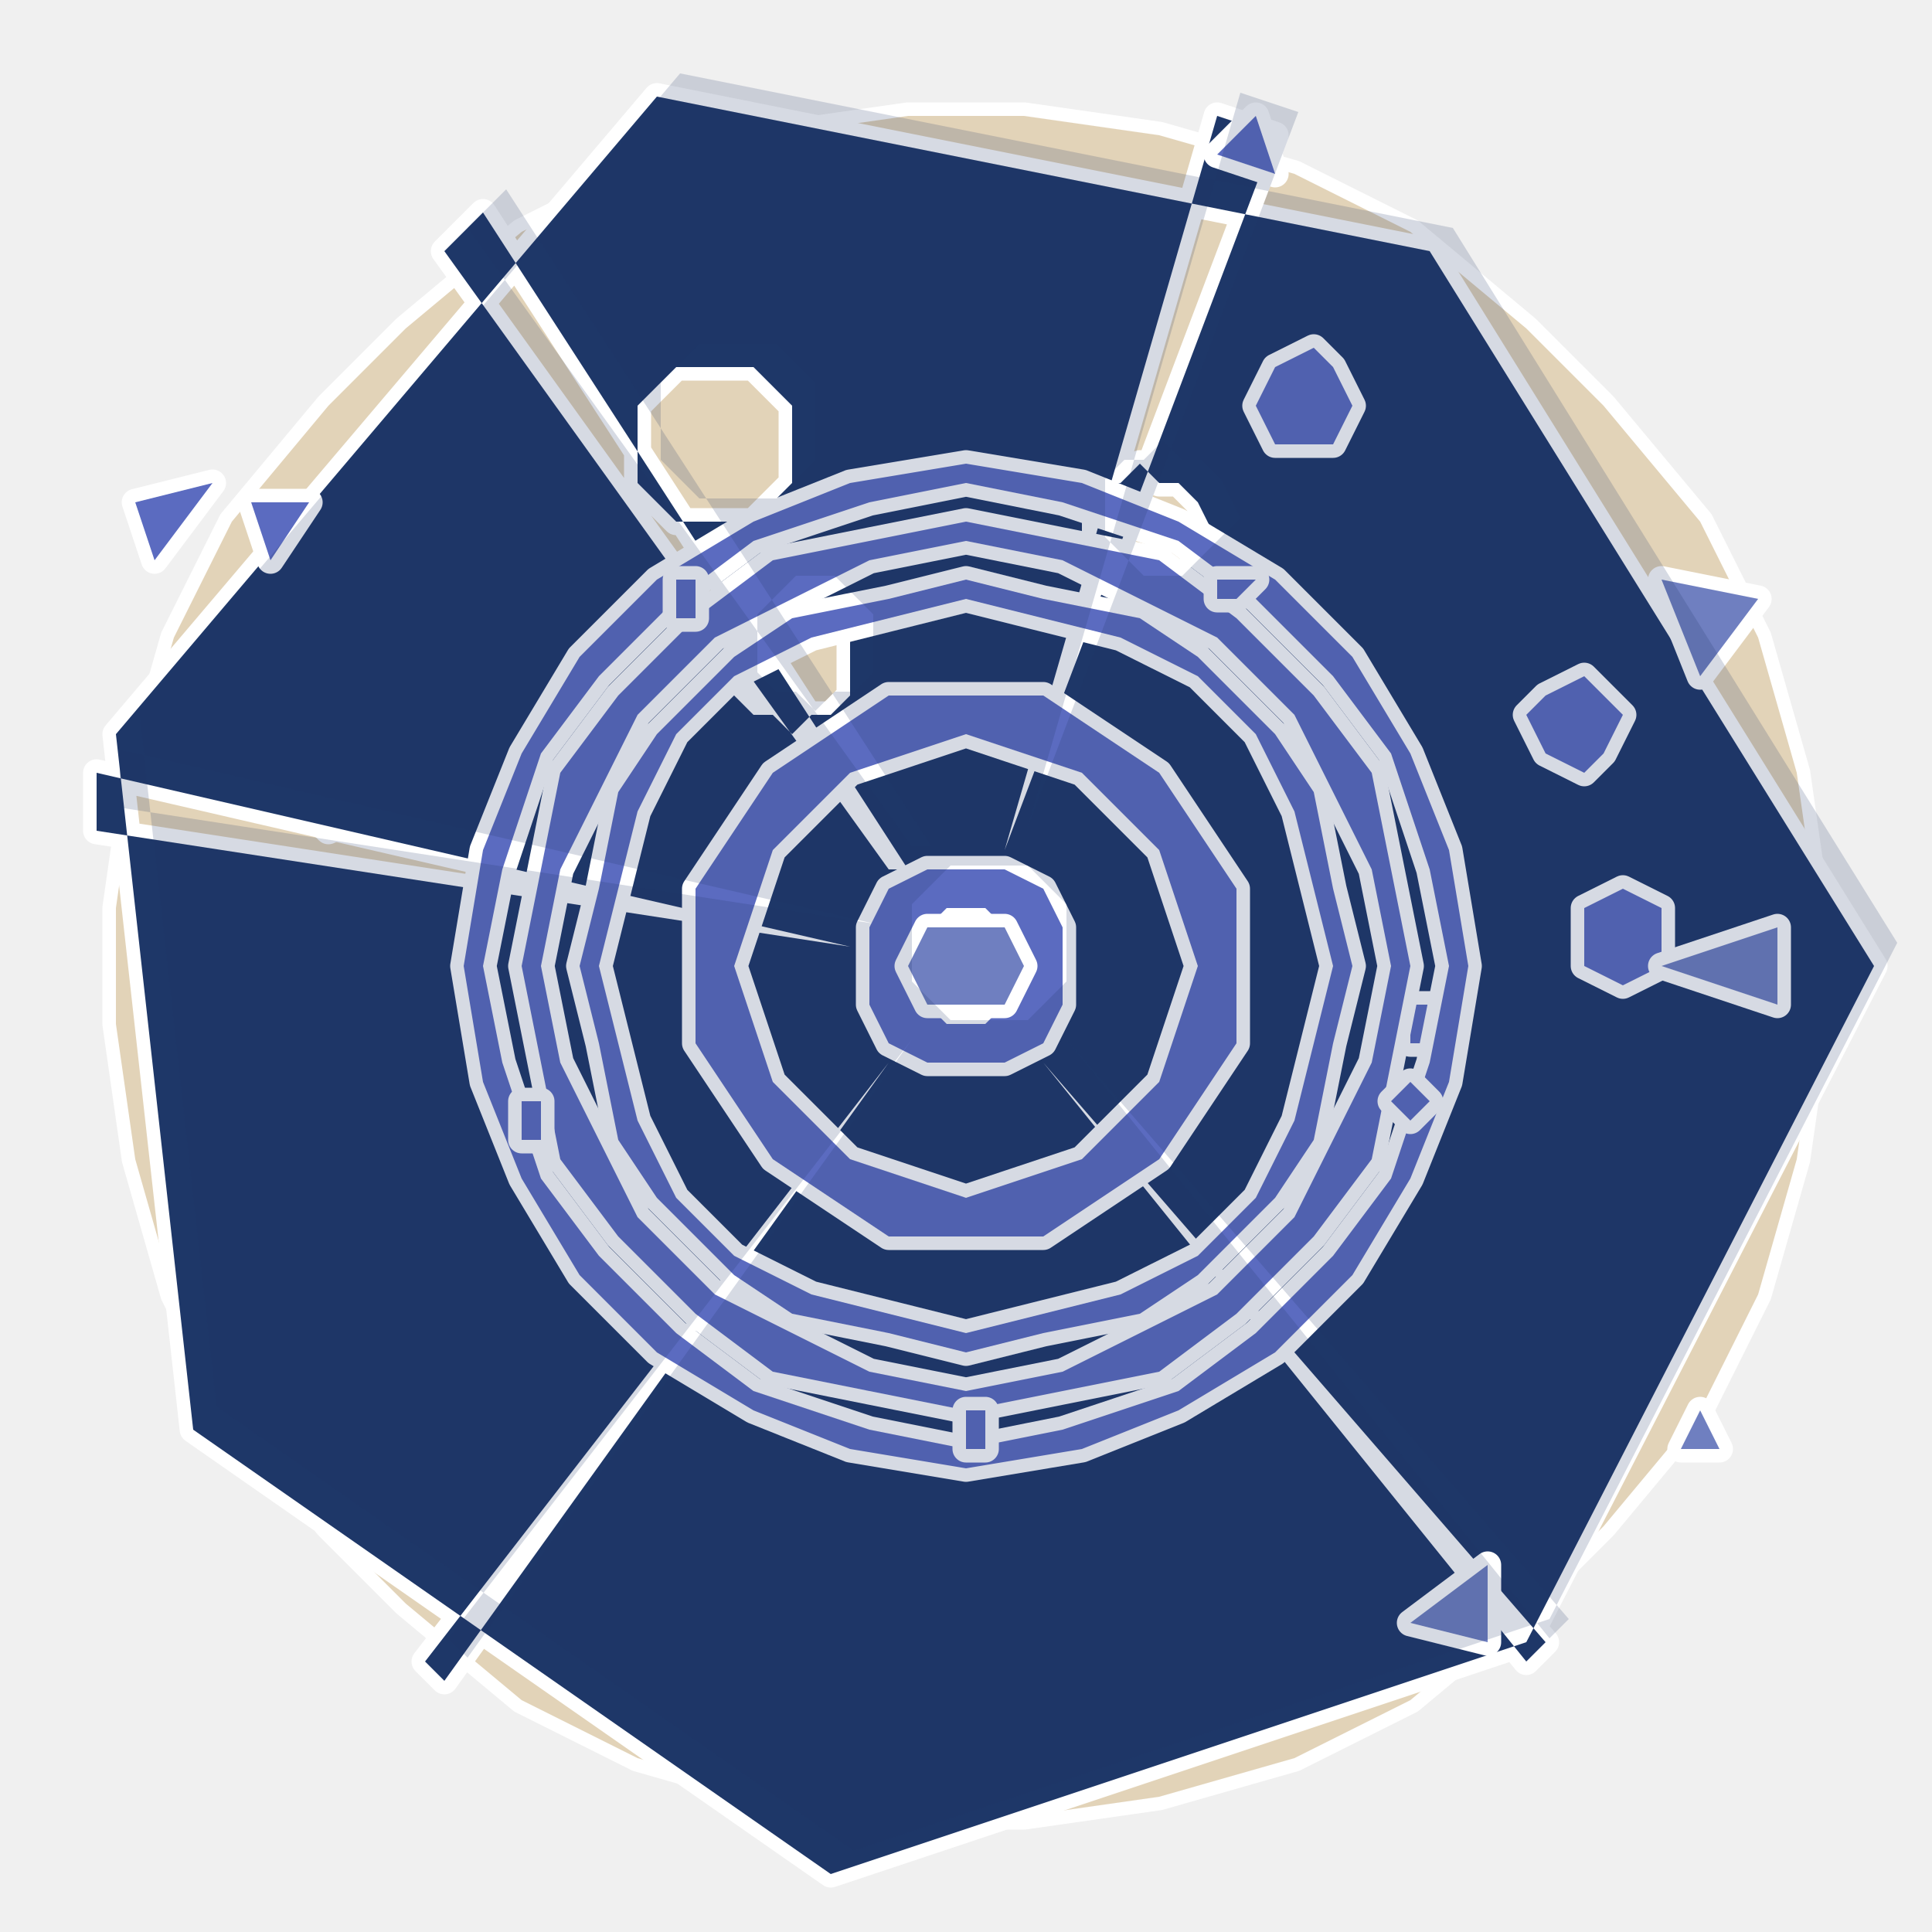
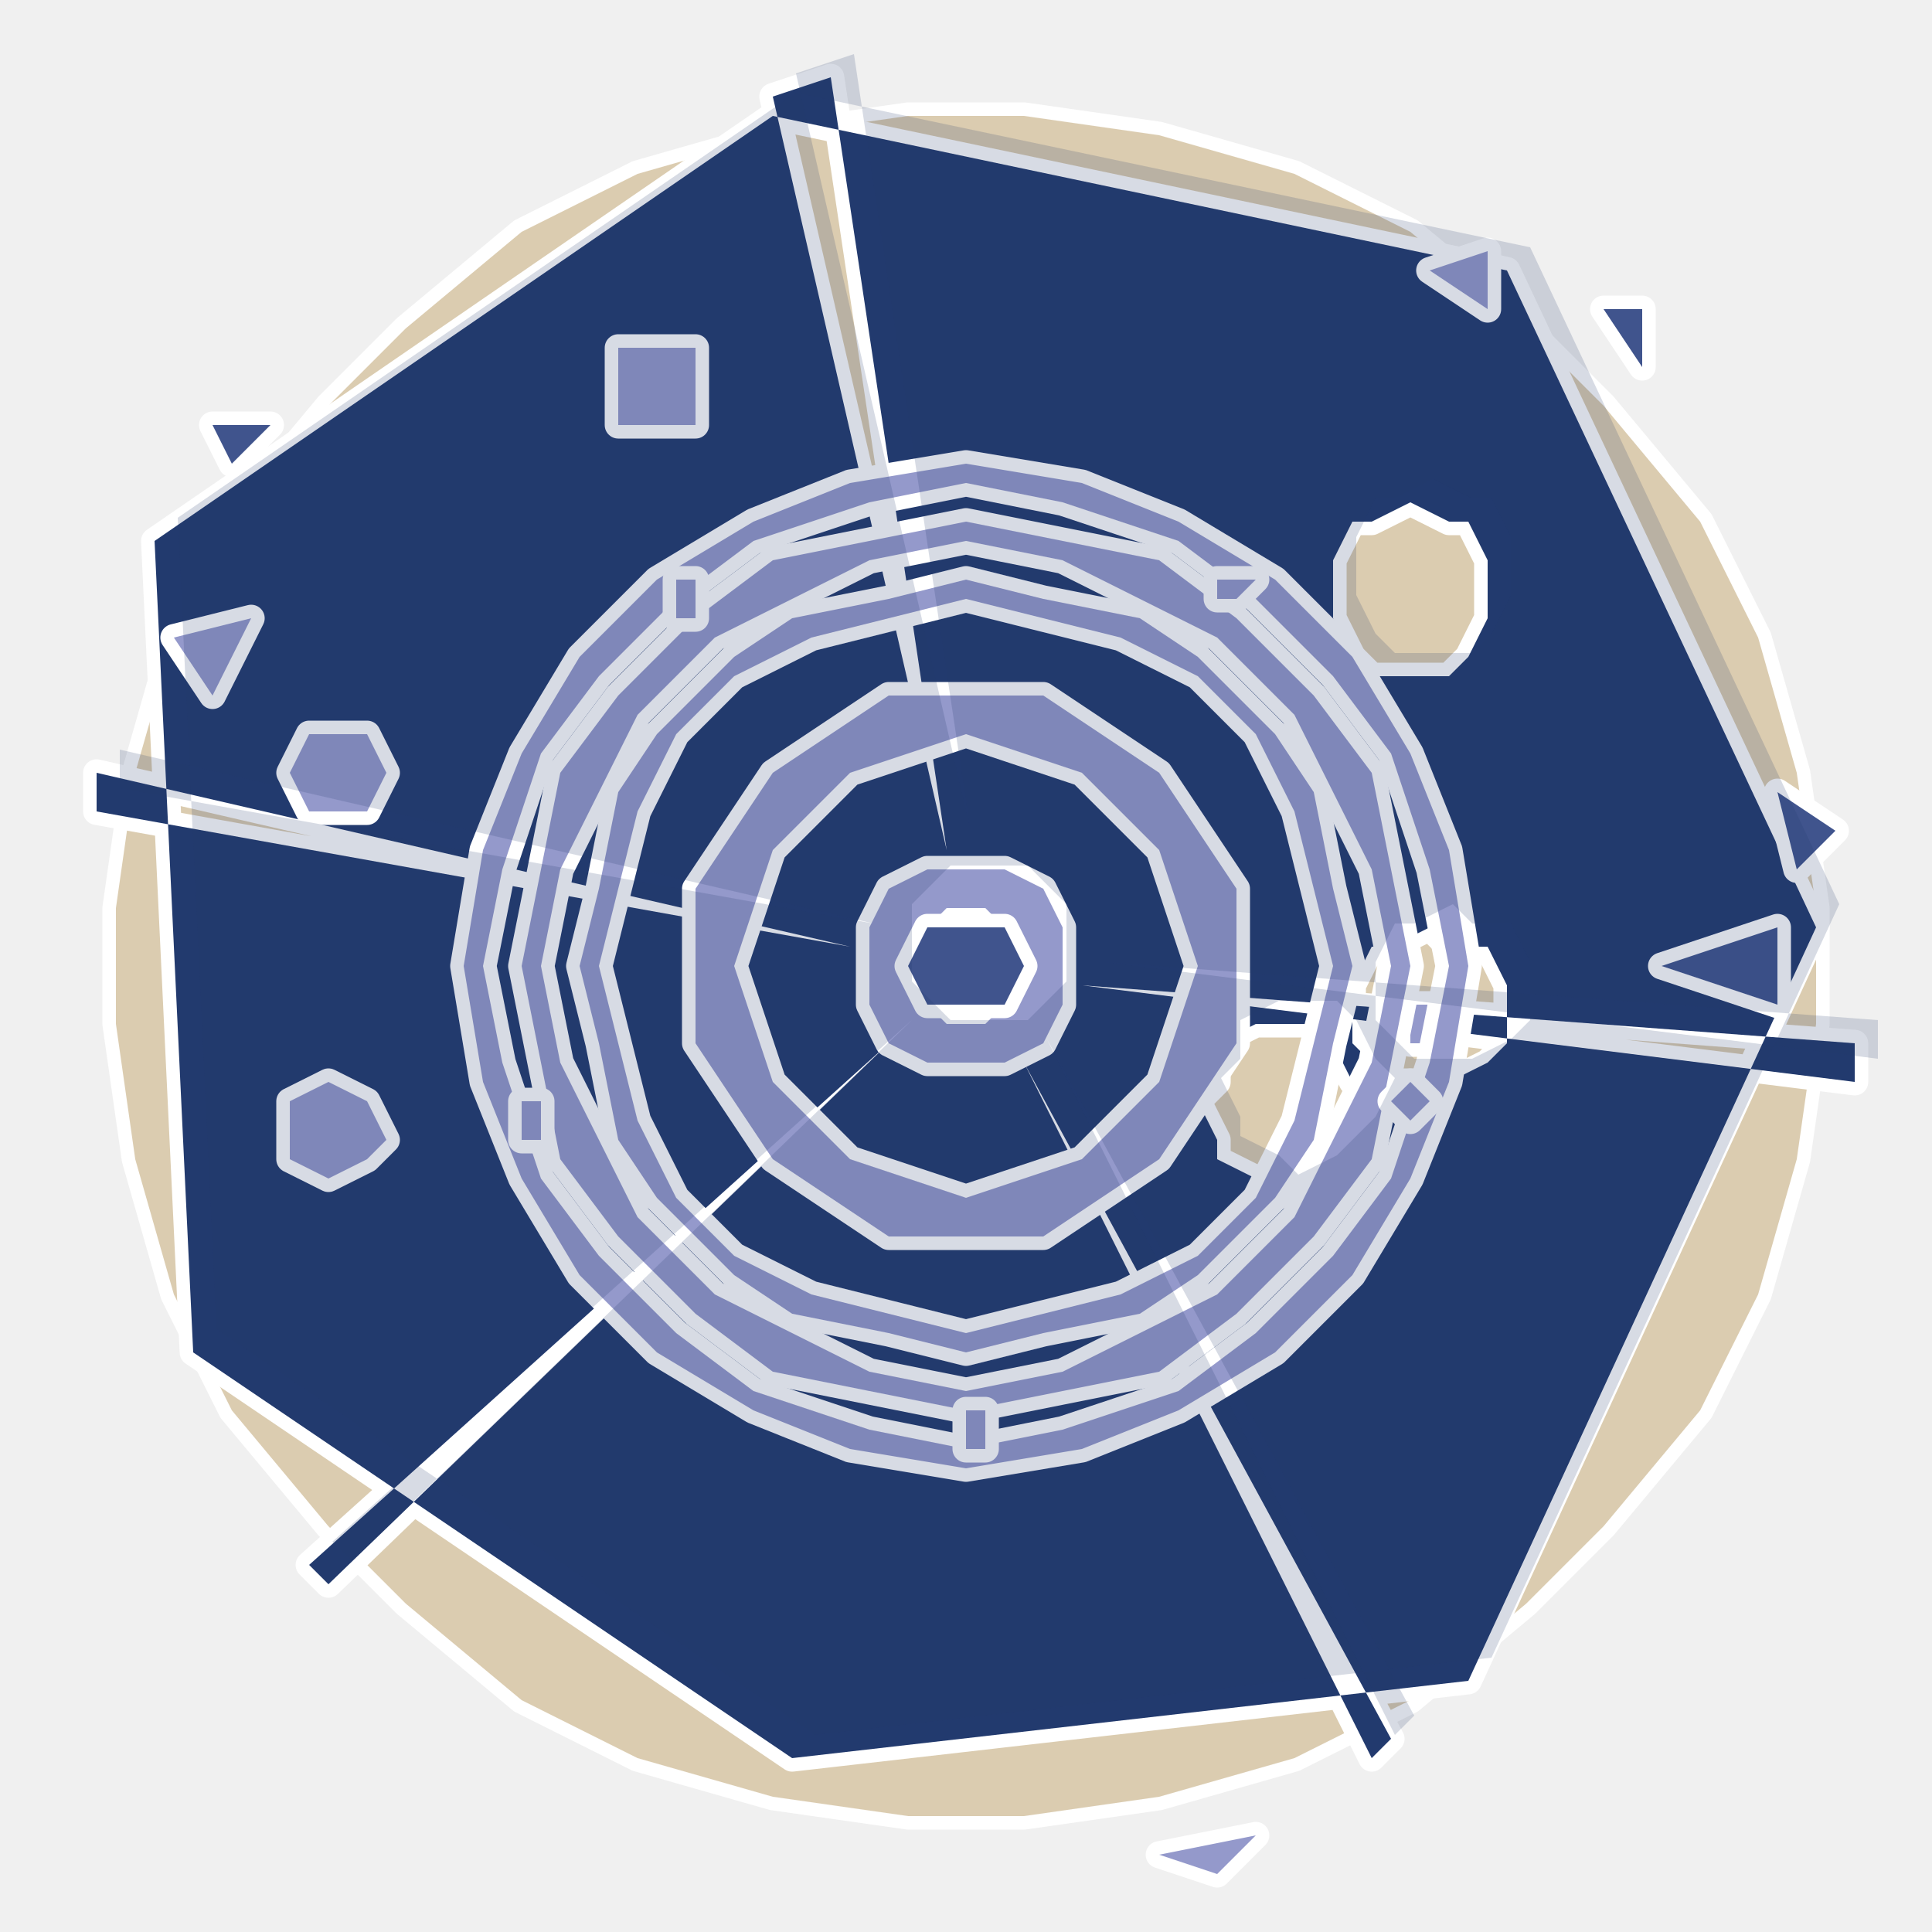
<svg xmlns="http://www.w3.org/2000/svg" viewBox="0 0 100 100" role="img" aria-label="@playform/ets-hook-dsh-search-suggester - spike-star">
  <style>
		@media (prefers-reduced-motion: no-preference) {
			.ets-hook-dsh-search-suggester-scene * { transform-box: view-box; transform-origin: 50% 50%; }
- 		.ets-hook-dsh-search-suggester-counter { animation: ets-hook-dsh-search-suggester-counter 20s linear -6s infinite; }
+ 		.ets-hook-dsh-search-suggester-counter { animation: ets-hook-dsh-search-suggester-counter 26s linear -5s infinite; }
		@keyframes ets-hook-dsh-search-suggester-counter { to { transform: rotate(-360deg); } }
- 		.ets-hook-dsh-search-suggester-breathe { animation: ets-hook-dsh-search-suggester-breathe 5s ease-in-out -6s infinite; }
+ 		.ets-hook-dsh-search-suggester-breathe { animation: ets-hook-dsh-search-suggester-breathe 8s ease-in-out -5s infinite; }
		@keyframes ets-hook-dsh-search-suggester-breathe { 50% { transform: scale(1.06); opacity: 0.85; } }
- 		.ets-hook-dsh-search-suggester-fire { animation: ets-hook-dsh-search-suggester-fire 3.2s ease-in-out infinite; }
+ 		.ets-hook-dsh-search-suggester-fire { animation: ets-hook-dsh-search-suggester-fire 2.8s ease-in-out infinite; }
		@keyframes ets-hook-dsh-search-suggester-fire { 0%, 100% { opacity: 0.35; } 50% { opacity: 1; } }
- 		.ets-hook-dsh-search-suggester-twinkle { animation: ets-hook-dsh-search-suggester-twinkle 6s ease-in-out -6s infinite; }
+ 		.ets-hook-dsh-search-suggester-twinkle { animation: ets-hook-dsh-search-suggester-twinkle 9s ease-in-out -5s infinite; }
		@keyframes ets-hook-dsh-search-suggester-twinkle { 0%, 100% { transform: scale(0.94); opacity: 0.4; } 50% { transform: scale(1.06); opacity: 1; } }
- 		.ets-hook-dsh-search-suggester-trace { animation: ets-hook-dsh-search-suggester-trace 6s ease-in-out -6s infinite; }
+ 		.ets-hook-dsh-search-suggester-trace { animation: ets-hook-dsh-search-suggester-trace 5s ease-in-out -5s infinite; }
		@keyframes ets-hook-dsh-search-suggester-trace { 0%, 100% { transform: translate(0, 0); opacity: 1; } 50% { transform: translate(1.4px, -1.4px); opacity: 0.35; } }
		}
	</style>
  <defs>
    <path id="ets-hook-dsh-search-suggester-0" d="M91,67 L88,73 L83,79 L79,83 L73,88 L67,91 L60,93 L53,94 L47,94 L40,93 L33,91 L27,88 L21,83 L17,79 L12,73 L9,67 L7,60 L6,53 L6,47 L7,40 L9,33 L12,27 L17,21 L21,17 L27,12 L33,9 L40,7 L47,6 L53,6 L60,7 L67,9 L73,12 L79,17 L83,21 L88,27 L91,33 L93,40 L94,47 L94,53 L93,60 Z" />
-     <path id="ets-hook-dsh-search-suggester-1" d="M20,41 L19,42 L17,43 L16,42 L15,41 L16,39 L17,38 L19,39 Z" />
-     <path id="ets-hook-dsh-search-suggester-2" d="M80,30 L80,32 L78,33 L76,32 L75,30 L76,29 L78,28 L80,29 Z" />
-     <path id="ets-hook-dsh-search-suggester-3" d="M79,85 L43,97 L10,74 L6,38 L34,5 L74,13 L97,50 Z M54,55 L80,85 L79,86 L54,55 Z M44,34 L44,36 L43,37 L42,37 L41,38 L40,37 L39,37 L38,36 L38,34 L38,33 L39,32 L40,31 L41,31 L42,31 L43,32 L44,33 Z M46,55 L23,87 L22,86 L46,55 Z M44,49 L5,43 L5,40 L44,49 Z M63,28 L62,29 L61,30 L60,31 L59,31 L58,31 L57,30 L56,29 L56,28 L56,26 L57,25 L58,25 L59,24 L60,25 L61,25 L62,26 Z M46,45 L23,13 L25,11 L47,45 Z M52,44 L63,6 L66,7 L52,44 Z M41,23 L41,25 L40,26 L39,27 L37,27 L35,27 L34,26 L33,25 L33,23 L33,21 L34,20 L35,19 L37,19 L39,19 L40,20 L41,21 Z M54,50 L54,52 L53,53 L52,54 L50,54 L48,54 L47,53 L46,52 L46,50 L46,48 L47,47 L48,46 L50,46 L52,46 L53,47 L54,48 Z" />
-     <path id="ets-hook-dsh-search-suggester-4" d="M70,21 L69,23 L68,23 L66,23 L65,21 L66,19 L68,18 L69,19 Z" />
-     <path id="ets-hook-dsh-search-suggester-5" d="M84,37 L83,39 L82,40 L80,39 L79,37 L80,36 L82,35 L83,36 Z" />
-     <path id="ets-hook-dsh-search-suggester-6" d="M86,48 L86,50 L84,51 L82,50 L82,48 L82,47 L84,46 L86,47 Z" />
+     <path id="ets-hook-dsh-search-suggester-1" d="M20,59 L19,61 L17,62 L16,61 L15,59 L16,58 L17,57 L19,58 Z" />
+     <path id="ets-hook-dsh-search-suggester-2" d="M42,17 L42,19 L40,20 L38,19 L38,17 L38,16 L40,15 L42,16 Z" />
+     <path id="ets-hook-dsh-search-suggester-3" d="M94,48 L76,87 L41,91 L10,70 L8,28 L40,6 L78,14 Z M56,51 L96,54 L96,56 L56,51 Z M71,57 L70,59 L69,60 L68,61 L66,62 L65,61 L63,60 L63,59 L62,57 L63,56 L63,54 L65,53 L66,53 L68,53 L69,54 L70,56 Z M53,55 L72,90 L71,91 L53,55 Z M46,54 L17,82 L16,81 L46,54 Z M78,52 L78,54 L77,55 L75,56 L74,56 L72,56 L71,55 L70,54 L70,52 L70,51 L71,49 L72,49 L74,48 L75,49 L77,49 L78,51 Z M44,49 L5,42 L5,40 L44,49 Z M49,44 L40,5 L43,4 L49,44 Z M77,31 L77,32 L76,34 L75,35 L73,35 L71,35 L70,34 L69,32 L69,31 L69,29 L70,27 L71,27 L73,26 L75,27 L76,27 L77,29 Z M54,50 L54,52 L53,53 L52,54 L50,54 L48,54 L47,53 L46,52 L46,50 L46,48 L47,47 L48,46 L50,46 L52,46 L53,47 L54,48 Z" />
+     <path id="ets-hook-dsh-search-suggester-4" d="M20,59 L19,60 L17,61 L15,60 L15,59 L15,57 L17,56 L19,57 Z" />
+     <path id="ets-hook-dsh-search-suggester-5" d="M36,20 L36,22 L34,22 L32,22 L32,20 L32,18 L34,18 L36,18 Z" />
+     <path id="ets-hook-dsh-search-suggester-6" d="M20,40 L19,42 L17,42 L16,42 L15,40 L16,38 L17,38 L19,38 Z" />
    <path id="ets-hook-dsh-search-suggester-7" d="M64,50 L64,54 L62,57 L60,60 L57,62 L54,64 L50,64 L46,64 L43,62 L40,60 L38,57 L36,54 L36,50 L36,46 L38,43 L40,40 L43,38 L46,36 L50,36 L54,36 L57,38 L60,40 L62,43 L64,46 Z M62,50 L61,53 L60,56 L58,58 L56,60 L53,61 L50,62 L47,61 L44,60 L42,58 L40,56 L39,53 L38,50 L39,47 L40,44 L42,42 L44,40 L47,39 L50,38 L53,39 L56,40 L58,42 L60,44 L61,47 Z" />
    <path id="ets-hook-dsh-search-suggester-8" d="M55,50 L55,52 L54,54 L52,55 L50,55 L48,55 L46,54 L45,52 L45,50 L45,48 L46,46 L48,45 L50,45 L52,45 L54,46 L55,48 Z M53,50 L53,51 L52,52 L51,53 L50,53 L49,53 L48,52 L47,51 L47,50 L47,49 L48,48 L49,47 L50,47 L51,47 L52,48 L53,49 Z" />
    <path id="ets-hook-dsh-search-suggester-9" d="M75,53 L74,54 L73,54 L73,53 L73,52 L74,52 Z" />
    <path id="ets-hook-dsh-search-suggester-10" d="M92,48 L86,50 L92,52 Z" />
    <path id="ets-hook-dsh-search-suggester-11" d="M70,50 L69,54 L68,59 L66,62 L62,66 L59,68 L54,69 L50,70 L46,69 L41,68 L38,66 L34,62 L32,59 L31,54 L30,50 L31,46 L32,41 L34,38 L38,34 L41,32 L46,31 L50,30 L54,31 L59,32 L62,34 L66,38 L68,41 L69,46 Z M69,50 L68,54 L67,58 L65,62 L62,65 L58,67 L54,68 L50,69 L46,68 L42,67 L38,65 L35,62 L33,58 L32,54 L31,50 L32,46 L33,42 L35,38 L38,35 L42,33 L46,32 L50,31 L54,32 L58,33 L62,35 L65,38 L67,42 L68,46 Z" />
    <path id="ets-hook-dsh-search-suggester-12" d="M73,50 L72,55 L71,60 L68,64 L64,68 L60,71 L55,72 L50,73 L45,72 L40,71 L36,68 L32,64 L29,60 L28,55 L27,50 L28,45 L29,40 L32,36 L36,32 L40,29 L45,28 L50,27 L55,28 L60,29 L64,32 L68,36 L71,40 L72,45 Z M72,50 L71,55 L69,59 L67,63 L63,67 L59,69 L55,71 L50,72 L45,71 L41,69 L37,67 L33,63 L31,59 L29,55 L28,50 L29,45 L31,41 L33,37 L37,33 L41,31 L45,29 L50,28 L55,29 L59,31 L63,33 L67,37 L69,41 L71,45 Z" />
    <path id="ets-hook-dsh-search-suggester-13" d="M76,50 L75,56 L73,61 L70,66 L66,70 L61,73 L56,75 L50,76 L44,75 L39,73 L34,70 L30,66 L27,61 L25,56 L24,50 L25,44 L27,39 L30,34 L34,30 L39,27 L44,25 L50,24 L56,25 L61,27 L66,30 L70,34 L73,39 L75,44 Z M75,50 L74,55 L72,61 L69,65 L65,69 L61,72 L55,74 L50,75 L45,74 L39,72 L35,69 L31,65 L28,61 L26,55 L25,50 L26,45 L28,39 L31,35 L35,31 L39,28 L45,26 L50,25 L55,26 L61,28 L65,31 L69,35 L72,39 L74,45 Z" />
-     <path id="ets-hook-dsh-search-suggester-14" d="M63,8 L65,6 L66,9 Z" />
+     <path id="ets-hook-dsh-search-suggester-14" d="M74,14 L77,13 L77,16 Z" />
    <path id="ets-hook-dsh-search-suggester-15" d="M74,57 L73,58 L73,58 L72,57 L73,56 L73,56 Z" />
-     <path id="ets-hook-dsh-search-suggester-16" d="M77,81 L77,85 L73,84 Z" />
+     <path id="ets-hook-dsh-search-suggester-16" d="M92,41 L95,43 L93,45 Z" />
    <path id="ets-hook-dsh-search-suggester-17" d="M51,74 L51,75 L50,75 L50,74 L50,73 L51,73 Z" />
-     <path id="ets-hook-dsh-search-suggester-18" d="M14,29 L13,26 L16,26 Z" />
+     <path id="ets-hook-dsh-search-suggester-18" d="M65,95 L63,97 L60,96 Z" />
    <path id="ets-hook-dsh-search-suggester-19" d="M28,58 L28,59 L27,59 L27,58 L27,57 L28,57 Z" />
-     <path id="ets-hook-dsh-search-suggester-20" d="M86,30 L91,31 L88,35 Z" />
+     <path id="ets-hook-dsh-search-suggester-20" d="M83,16 L85,16 L85,19 Z" />
    <path id="ets-hook-dsh-search-suggester-21" d="M36,31 L36,32 L35,32 L35,31 L35,30 L36,30 Z" />
-     <path id="ets-hook-dsh-search-suggester-22" d="M8,29 L7,26 L11,25 Z" />
+     <path id="ets-hook-dsh-search-suggester-22" d="M11,36 L9,33 L13,32 Z" />
    <path id="ets-hook-dsh-search-suggester-23" d="M65,30 L64,31 L63,31 L63,30 L63,30 L64,30 Z" />
-     <path id="ets-hook-dsh-search-suggester-24" d="M88,73 L89,75 L87,75 Z" />
+     <path id="ets-hook-dsh-search-suggester-24" d="M12,24 L11,22 L14,22 Z" />
    <path id="ets-hook-dsh-search-suggester-25" d="M53,50 L52,52 L51,52 L49,52 L48,52 L47,50 L48,48 L49,48 L51,48 L52,48 Z" />
  </defs>
  <g class="ets-hook-dsh-search-suggester-scene">
-     <g fill="#E2D3B8" fill-opacity="1" fill-rule="evenodd" stroke="#ffffff" stroke-width="1.4" stroke-linejoin="round" paint-order="stroke fill">
+     <g fill="#DBCCB0" fill-opacity="1" fill-rule="evenodd" stroke="#ffffff" stroke-width="1.4" stroke-linejoin="round" paint-order="stroke fill">
      <use class="ets-hook-dsh-search-suggester-breathe" href="#ets-hook-dsh-search-suggester-0" />
    </g>
-     <g fill="#5B6BC0" fill-opacity="1" fill-rule="evenodd" stroke="#ffffff" stroke-width="1.4" stroke-linejoin="round" paint-order="stroke fill">
-       <use class="ets-hook-dsh-search-suggester-fire" style="animation-delay:-6.00s" href="#ets-hook-dsh-search-suggester-1" />
-       <use class="ets-hook-dsh-search-suggester-fire" style="animation-delay:-6.18s" href="#ets-hook-dsh-search-suggester-2" />
+     <g fill="#9499CB" fill-opacity="1" fill-rule="evenodd" stroke="#ffffff" stroke-width="1.4" stroke-linejoin="round" paint-order="stroke fill">
+       <use class="ets-hook-dsh-search-suggester-fire" style="animation-delay:-5.00s" href="#ets-hook-dsh-search-suggester-1" />
+       <use class="ets-hook-dsh-search-suggester-fire" style="animation-delay:-5.18s" href="#ets-hook-dsh-search-suggester-2" />
    </g>
-     <g fill="#1E3768" fill-opacity="1" fill-rule="evenodd" stroke="#ffffff" stroke-width="1.4" stroke-linejoin="round" paint-order="stroke fill">
+     <g fill="#223A6E" fill-opacity="1" fill-rule="evenodd" stroke="#ffffff" stroke-width="1.4" stroke-linejoin="round" paint-order="stroke fill">
      <use href="#ets-hook-dsh-search-suggester-3" />
    </g>
-     <g fill="#5B6BC0" fill-opacity="1" fill-rule="evenodd" stroke="#ffffff" stroke-width="1.4" stroke-linejoin="round" paint-order="stroke fill">
-       <use class="ets-hook-dsh-search-suggester-fire" style="animation-delay:-6.36s" href="#ets-hook-dsh-search-suggester-4" />
-       <use class="ets-hook-dsh-search-suggester-fire" style="animation-delay:-6.54s" href="#ets-hook-dsh-search-suggester-5" />
-       <use class="ets-hook-dsh-search-suggester-fire" style="animation-delay:-6.72s" href="#ets-hook-dsh-search-suggester-6" />
+     <g fill="#9499CB" fill-opacity="1" fill-rule="evenodd" stroke="#ffffff" stroke-width="1.4" stroke-linejoin="round" paint-order="stroke fill">
+       <use class="ets-hook-dsh-search-suggester-fire" style="animation-delay:-5.36s" href="#ets-hook-dsh-search-suggester-4" />
+       <use class="ets-hook-dsh-search-suggester-fire" style="animation-delay:-5.54s" href="#ets-hook-dsh-search-suggester-5" />
+       <use class="ets-hook-dsh-search-suggester-fire" style="animation-delay:-5.72s" href="#ets-hook-dsh-search-suggester-6" />
      <use class="ets-hook-dsh-search-suggester-breathe" href="#ets-hook-dsh-search-suggester-7" />
      <use class="ets-hook-dsh-search-suggester-breathe" href="#ets-hook-dsh-search-suggester-8" />
      <use class="ets-hook-dsh-search-suggester-counter" href="#ets-hook-dsh-search-suggester-9" />
    </g>
-     <g fill="#6F7FC0" fill-opacity="1" fill-rule="evenodd" stroke="#ffffff" stroke-width="1.4" stroke-linejoin="round" paint-order="stroke fill">
-       <use class="ets-hook-dsh-search-suggester-fire" style="animation-delay:-6.90s" href="#ets-hook-dsh-search-suggester-10" />
+     <g fill="#40548D" fill-opacity="1" fill-rule="evenodd" stroke="#ffffff" stroke-width="1.4" stroke-linejoin="round" paint-order="stroke fill">
+       <use class="ets-hook-dsh-search-suggester-fire" style="animation-delay:-5.90s" href="#ets-hook-dsh-search-suggester-10" />
    </g>
-     <g fill="#5B6BC0" fill-opacity="1" fill-rule="evenodd" stroke="#ffffff" stroke-width="1.4" stroke-linejoin="round" paint-order="stroke fill">
+     <g fill="#9499CB" fill-opacity="1" fill-rule="evenodd" stroke="#ffffff" stroke-width="1.4" stroke-linejoin="round" paint-order="stroke fill">
      <use class="ets-hook-dsh-search-suggester-breathe" href="#ets-hook-dsh-search-suggester-11" />
      <use class="ets-hook-dsh-search-suggester-breathe" href="#ets-hook-dsh-search-suggester-12" />
      <use class="ets-hook-dsh-search-suggester-breathe" href="#ets-hook-dsh-search-suggester-13" />
      <use class="ets-hook-dsh-search-suggester-twinkle" href="#ets-hook-dsh-search-suggester-14" />
      <use class="ets-hook-dsh-search-suggester-counter" href="#ets-hook-dsh-search-suggester-15" />
    </g>
-     <g fill="#6F7FC0" fill-opacity="1" fill-rule="evenodd" stroke="#ffffff" stroke-width="1.4" stroke-linejoin="round" paint-order="stroke fill">
+     <g fill="#40548D" fill-opacity="1" fill-rule="evenodd" stroke="#ffffff" stroke-width="1.4" stroke-linejoin="round" paint-order="stroke fill">
      <use class="ets-hook-dsh-search-suggester-twinkle" href="#ets-hook-dsh-search-suggester-16" />
    </g>
-     <g fill="#5B6BC0" fill-opacity="1" fill-rule="evenodd" stroke="#ffffff" stroke-width="1.4" stroke-linejoin="round" paint-order="stroke fill">
+     <g fill="#9499CB" fill-opacity="1" fill-rule="evenodd" stroke="#ffffff" stroke-width="1.4" stroke-linejoin="round" paint-order="stroke fill">
      <use class="ets-hook-dsh-search-suggester-counter" href="#ets-hook-dsh-search-suggester-17" />
      <use class="ets-hook-dsh-search-suggester-twinkle" href="#ets-hook-dsh-search-suggester-18" />
      <use class="ets-hook-dsh-search-suggester-counter" href="#ets-hook-dsh-search-suggester-19" />
    </g>
-     <g fill="#6F7FC0" fill-opacity="1" fill-rule="evenodd" stroke="#ffffff" stroke-width="1.4" stroke-linejoin="round" paint-order="stroke fill">
+     <g fill="#40548D" fill-opacity="1" fill-rule="evenodd" stroke="#ffffff" stroke-width="1.4" stroke-linejoin="round" paint-order="stroke fill">
      <use class="ets-hook-dsh-search-suggester-twinkle" href="#ets-hook-dsh-search-suggester-20" />
    </g>
-     <g fill="#5B6BC0" fill-opacity="1" fill-rule="evenodd" stroke="#ffffff" stroke-width="1.4" stroke-linejoin="round" paint-order="stroke fill">
+     <g fill="#9499CB" fill-opacity="1" fill-rule="evenodd" stroke="#ffffff" stroke-width="1.4" stroke-linejoin="round" paint-order="stroke fill">
      <use class="ets-hook-dsh-search-suggester-counter" href="#ets-hook-dsh-search-suggester-21" />
      <use class="ets-hook-dsh-search-suggester-twinkle" href="#ets-hook-dsh-search-suggester-22" />
      <use class="ets-hook-dsh-search-suggester-counter" href="#ets-hook-dsh-search-suggester-23" />
    </g>
-     <g fill="#6F7FC0" fill-opacity="1" fill-rule="evenodd" stroke="#ffffff" stroke-width="1.4" stroke-linejoin="round" paint-order="stroke fill">
+     <g fill="#40548D" fill-opacity="1" fill-rule="evenodd" stroke="#ffffff" stroke-width="1.4" stroke-linejoin="round" paint-order="stroke fill">
      <use class="ets-hook-dsh-search-suggester-twinkle" href="#ets-hook-dsh-search-suggester-24" />
      <use class="ets-hook-dsh-search-suggester-breathe" href="#ets-hook-dsh-search-suggester-25" />
    </g>
-     <g class="ets-hook-dsh-search-suggester-trace" fill="#1E3768" fill-opacity="0.18" fill-rule="evenodd" stroke="none">
+     <g class="ets-hook-dsh-search-suggester-trace" fill="#223A6E" fill-opacity="0.18" fill-rule="evenodd" stroke="none">
      <g transform="translate(1.2,-1.2)">
        <use href="#ets-hook-dsh-search-suggester-3" />
      </g>
    </g>
  </g>
</svg>
